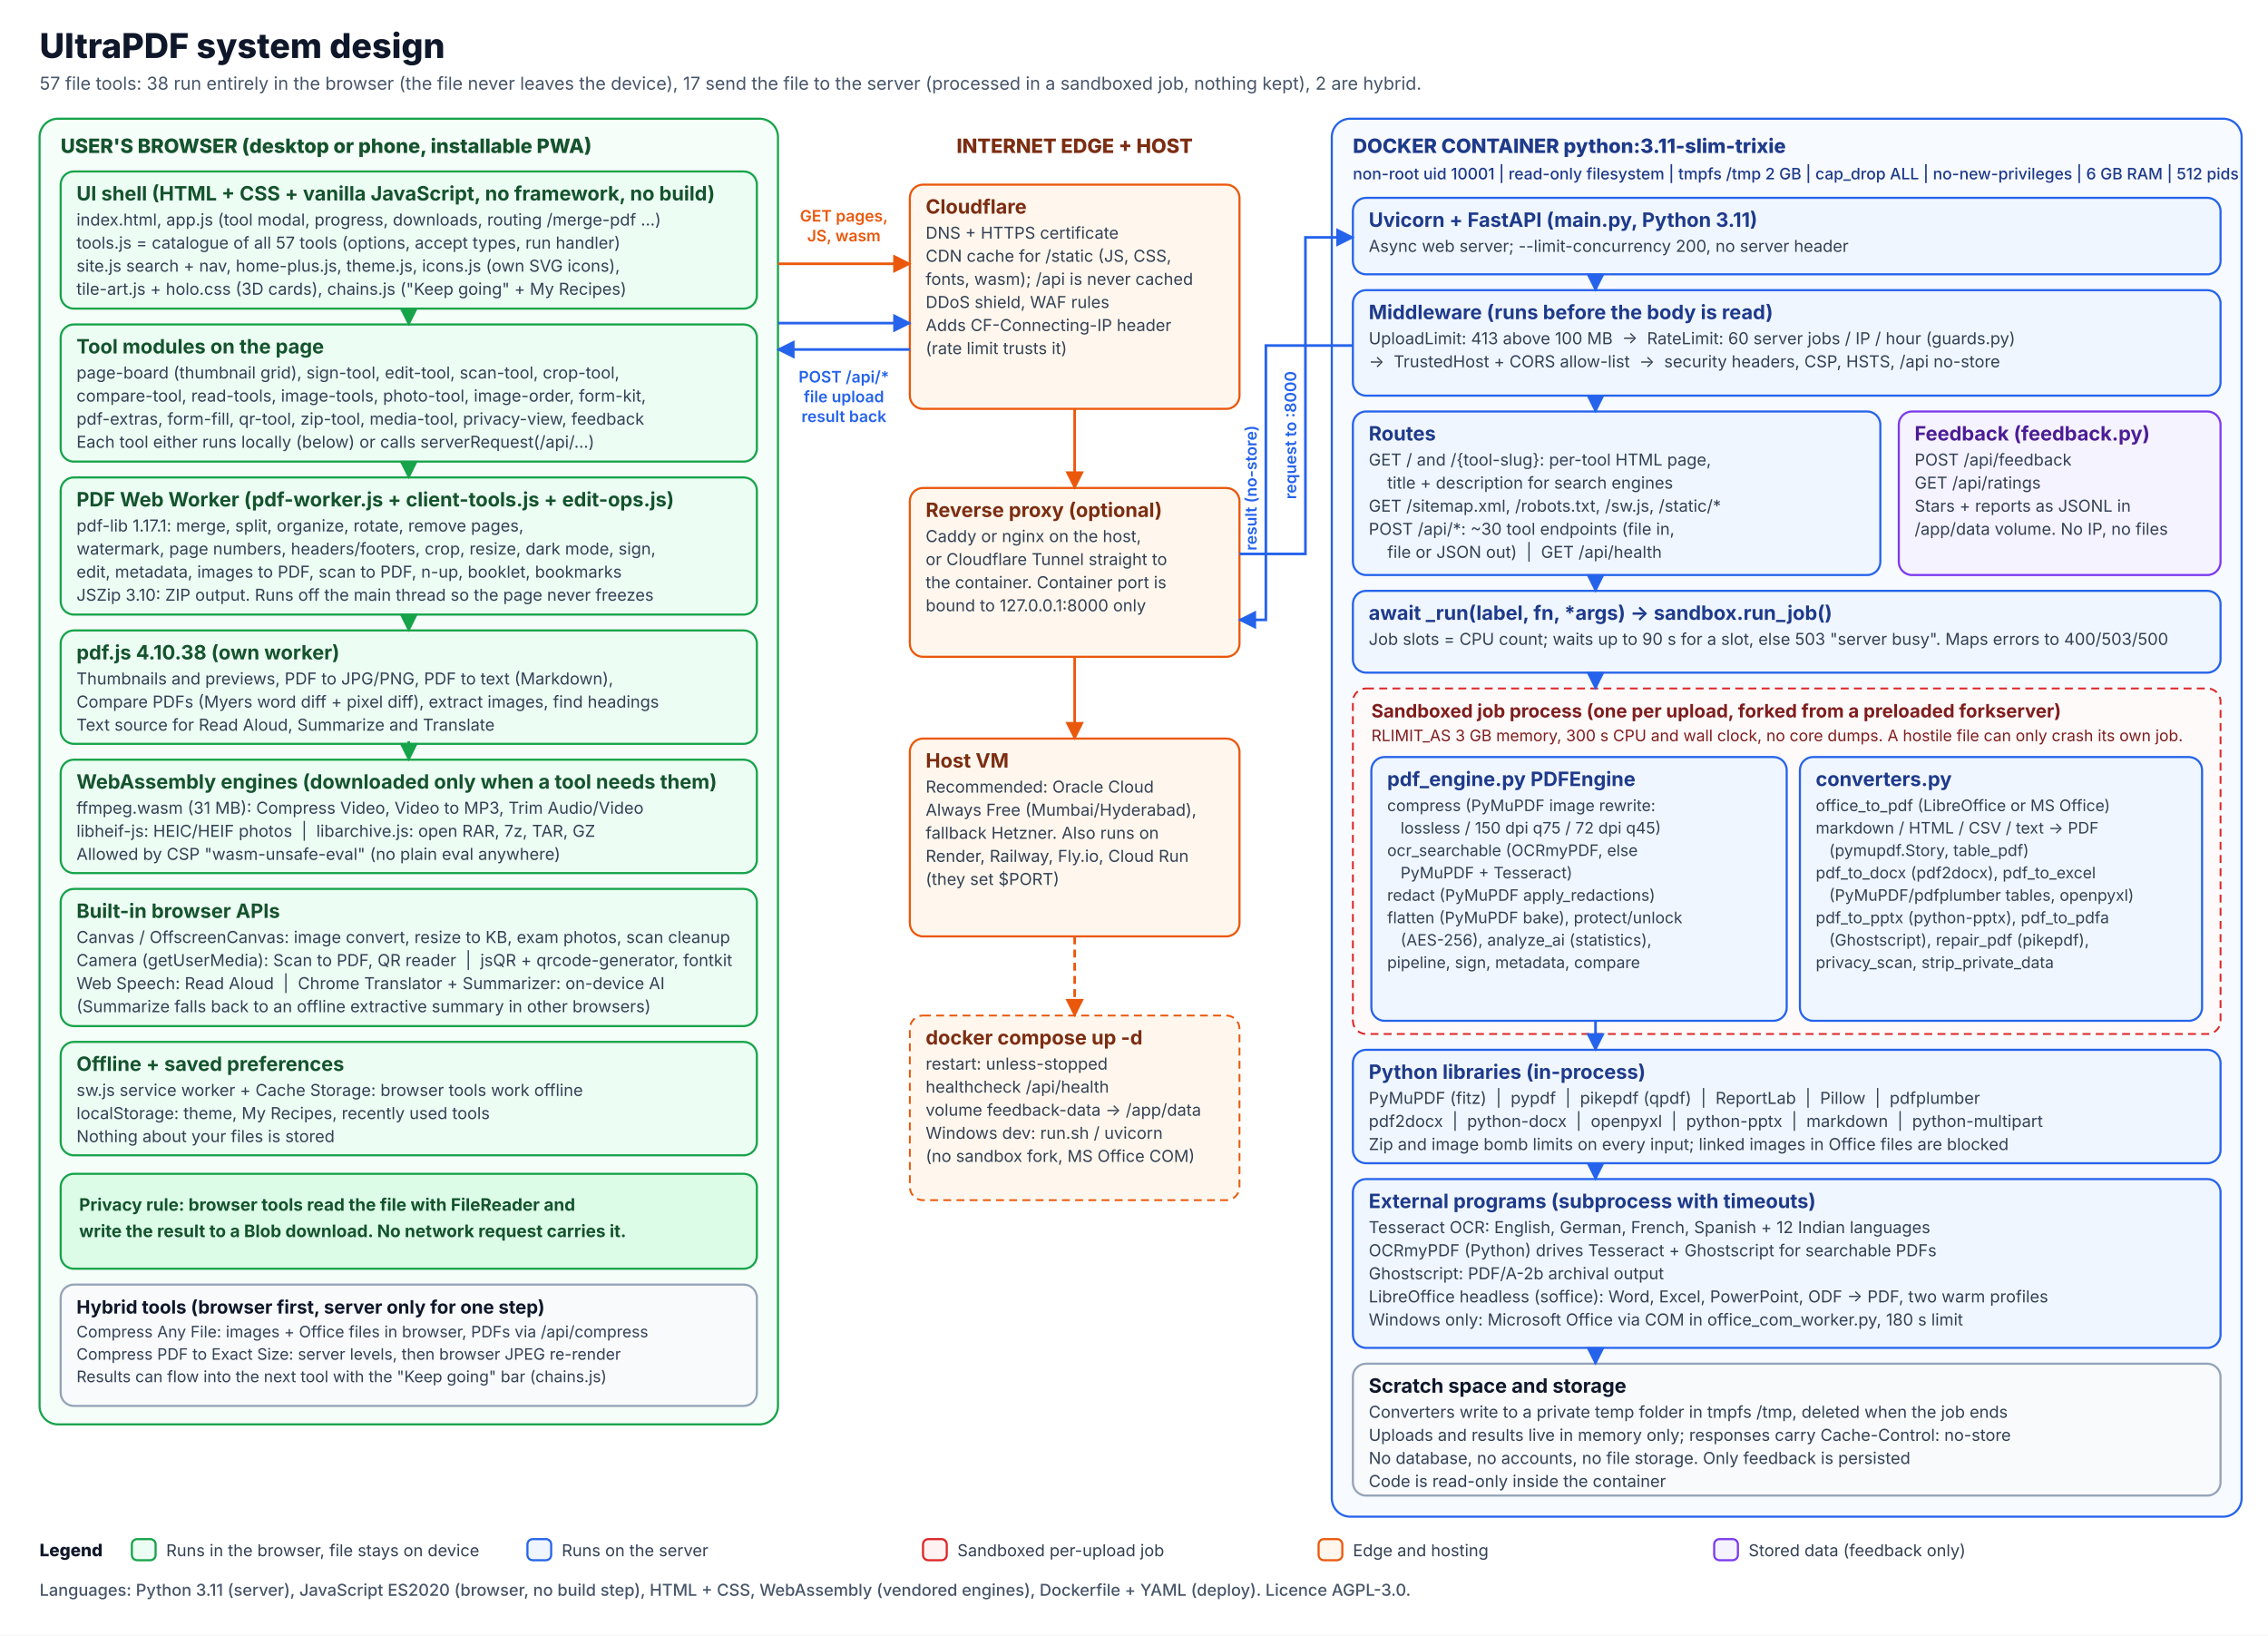
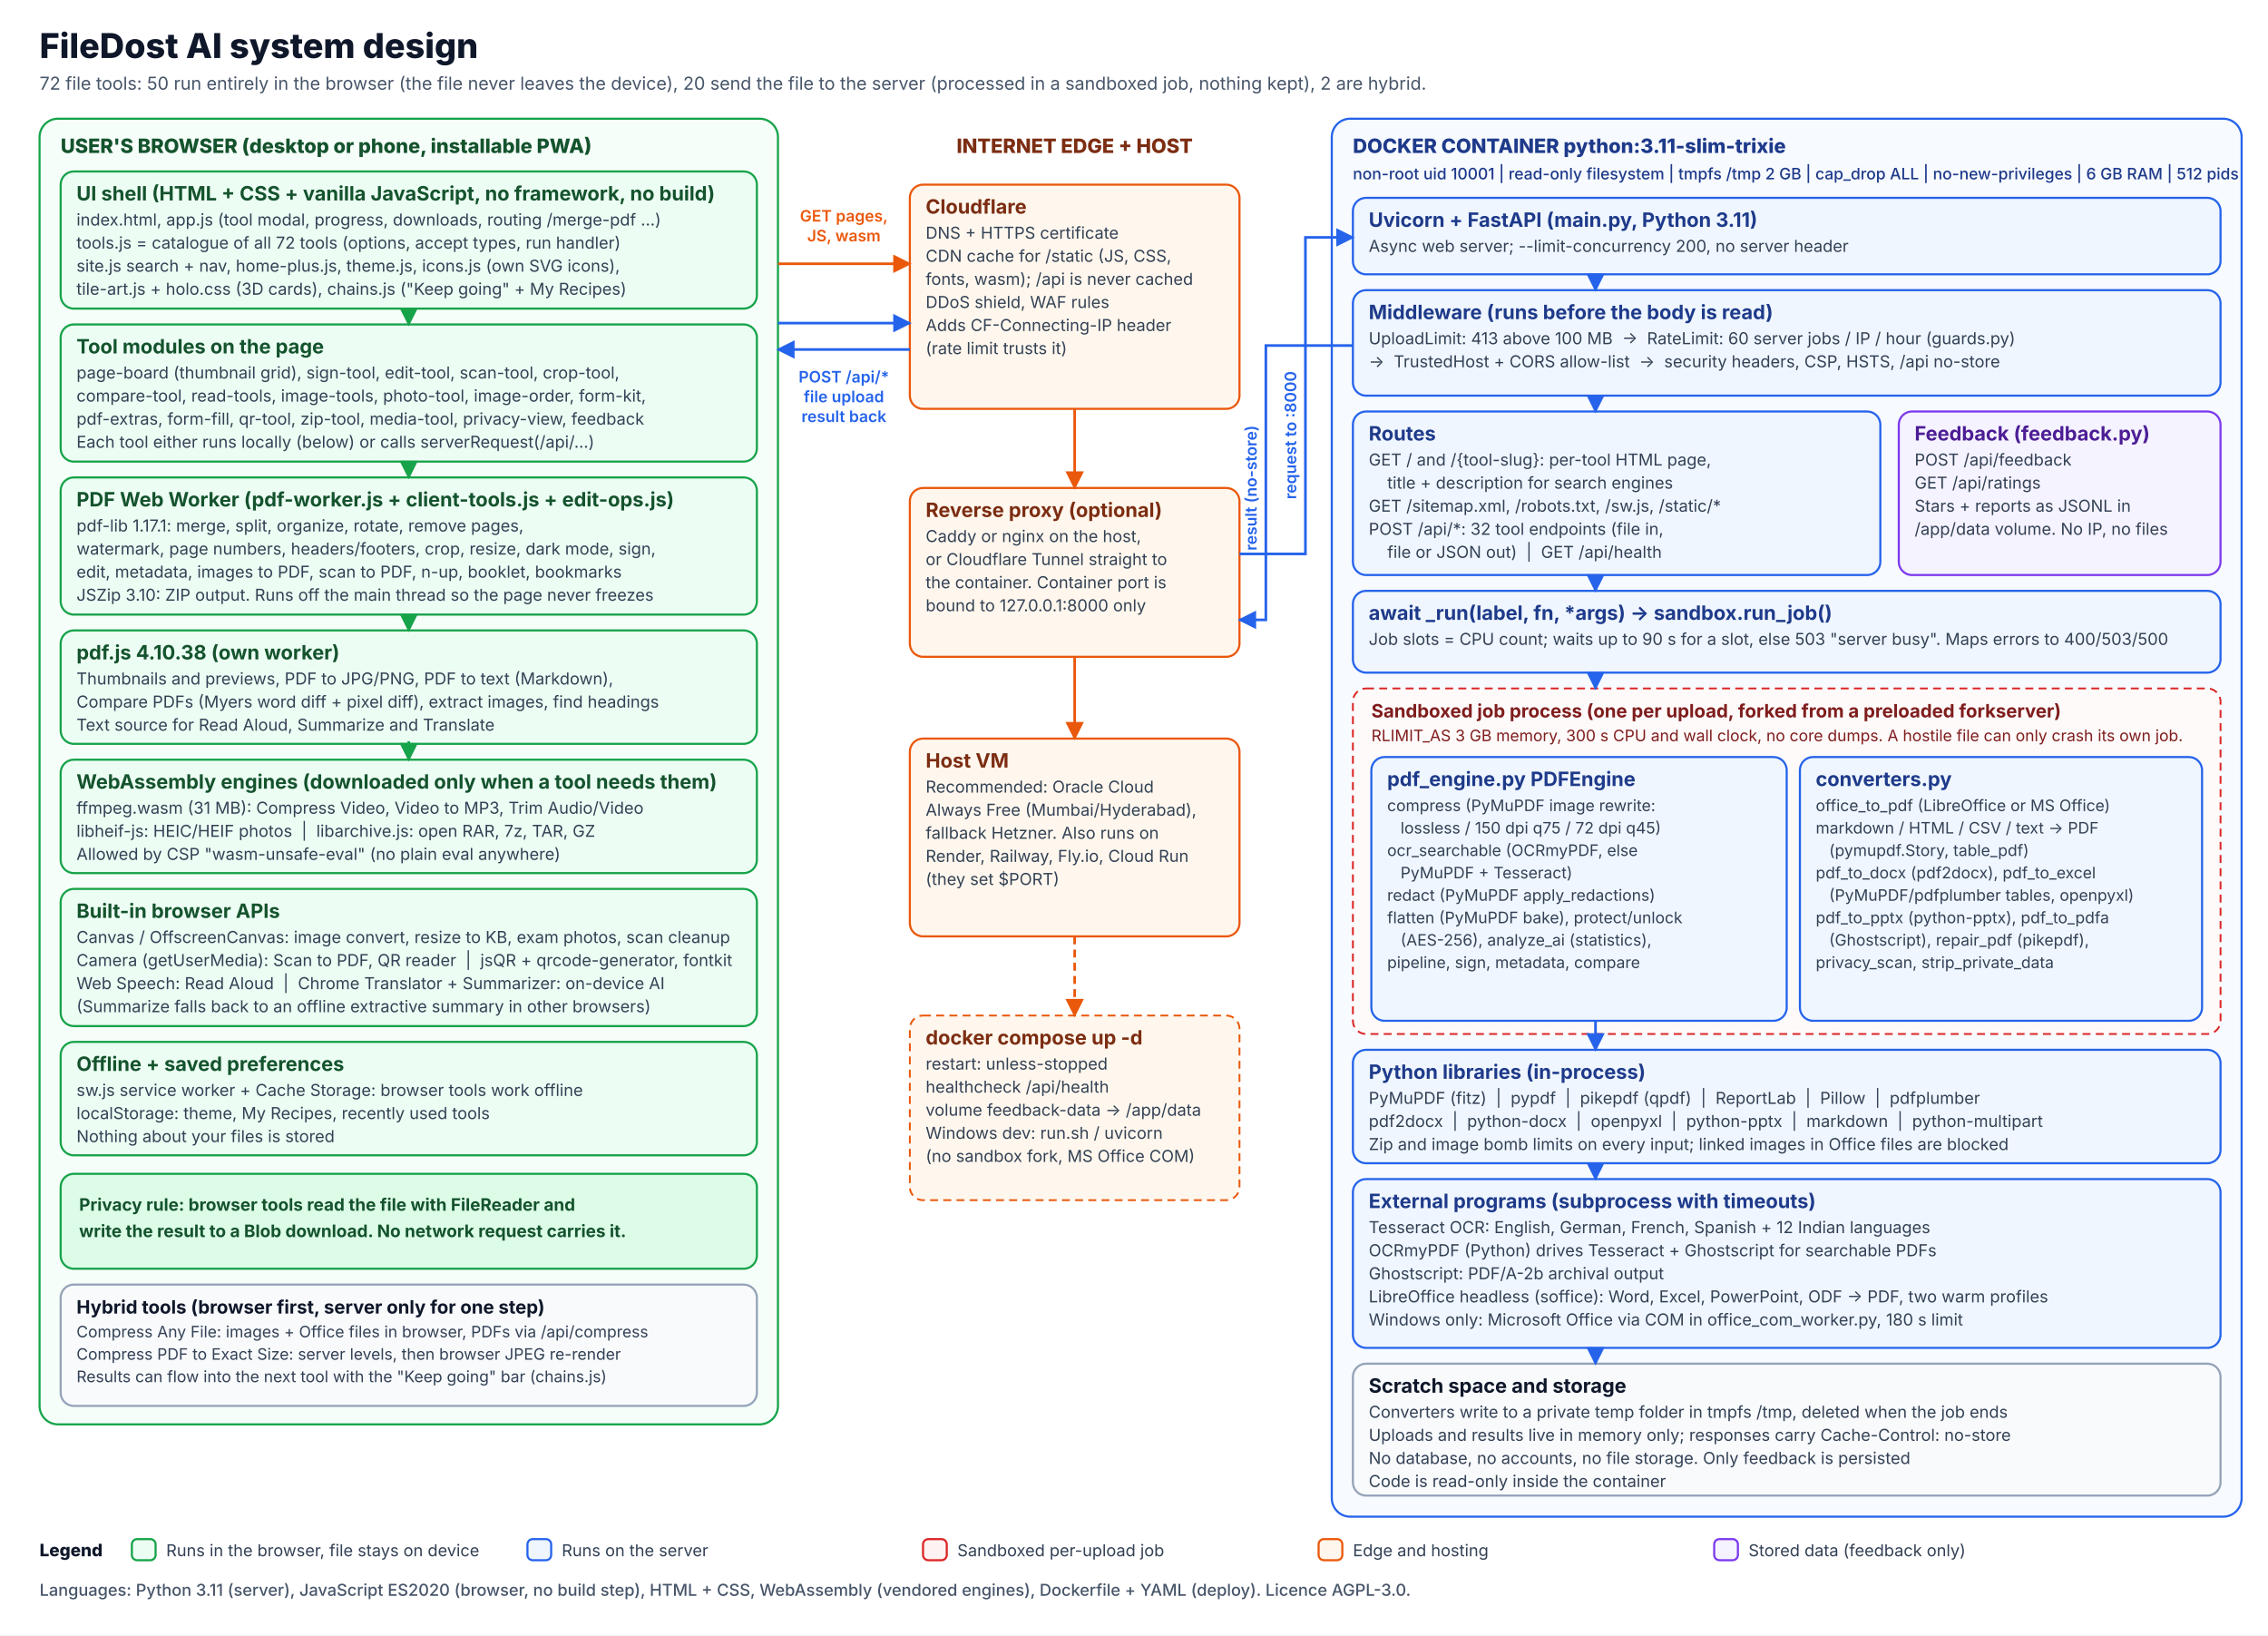
<svg xmlns="http://www.w3.org/2000/svg" width="1720" height="1240" viewBox="0 0 1720 1240" font-family="Inter, Segoe UI, Helvetica, Arial, sans-serif">
  <defs>
    <marker id="ah475569" viewBox="0 0 10 10" refX="9" refY="5" markerWidth="7" markerHeight="7" orient="auto-start-reverse">
      <path d="M0,0 L10,5 L0,10 z" fill="#475569" />
    </marker>
    <marker id="ah475569s" viewBox="0 0 10 10" refX="9" refY="5" markerWidth="7" markerHeight="7" orient="auto-start-reverse">
      <path d="M0,0 L10,5 L0,10 z" fill="#475569" />
    </marker>
    <marker id="ah16a34a" viewBox="0 0 10 10" refX="9" refY="5" markerWidth="7" markerHeight="7" orient="auto-start-reverse">
      <path d="M0,0 L10,5 L0,10 z" fill="#16a34a" />
    </marker>
    <marker id="ah16a34as" viewBox="0 0 10 10" refX="9" refY="5" markerWidth="7" markerHeight="7" orient="auto-start-reverse">
      <path d="M0,0 L10,5 L0,10 z" fill="#16a34a" />
    </marker>
    <marker id="ah2563eb" viewBox="0 0 10 10" refX="9" refY="5" markerWidth="7" markerHeight="7" orient="auto-start-reverse">
      <path d="M0,0 L10,5 L0,10 z" fill="#2563eb" />
    </marker>
    <marker id="ah2563ebs" viewBox="0 0 10 10" refX="9" refY="5" markerWidth="7" markerHeight="7" orient="auto-start-reverse">
      <path d="M0,0 L10,5 L0,10 z" fill="#2563eb" />
    </marker>
    <marker id="ahea580c" viewBox="0 0 10 10" refX="9" refY="5" markerWidth="7" markerHeight="7" orient="auto-start-reverse">
      <path d="M0,0 L10,5 L0,10 z" fill="#ea580c" />
    </marker>
    <marker id="ahea580cs" viewBox="0 0 10 10" refX="9" refY="5" markerWidth="7" markerHeight="7" orient="auto-start-reverse">
      <path d="M0,0 L10,5 L0,10 z" fill="#ea580c" />
    </marker>
    <marker id="ah7c3aed" viewBox="0 0 10 10" refX="9" refY="5" markerWidth="7" markerHeight="7" orient="auto-start-reverse">
      <path d="M0,0 L10,5 L0,10 z" fill="#7c3aed" />
    </marker>
    <marker id="ah7c3aeds" viewBox="0 0 10 10" refX="9" refY="5" markerWidth="7" markerHeight="7" orient="auto-start-reverse">
      <path d="M0,0 L10,5 L0,10 z" fill="#7c3aed" />
    </marker>
    <marker id="ahdc2626" viewBox="0 0 10 10" refX="9" refY="5" markerWidth="7" markerHeight="7" orient="auto-start-reverse">
      <path d="M0,0 L10,5 L0,10 z" fill="#dc2626" />
    </marker>
    <marker id="ahdc2626s" viewBox="0 0 10 10" refX="9" refY="5" markerWidth="7" markerHeight="7" orient="auto-start-reverse">
      <path d="M0,0 L10,5 L0,10 z" fill="#dc2626" />
    </marker>
  </defs>
  <rect width="100%" height="100%" fill="#ffffff" />
-   <text x="30" y="44" font-size="26" font-weight="800" fill="#0f172a" text-anchor="start">UltraPDF system design</text>
-   <text x="30" y="68" font-size="13.5" font-weight="400" fill="#475569" text-anchor="start">57 file tools: 38 run entirely in the browser (the file never leaves the device), 17 send the file to the server (processed in a sandboxed job, nothing kept), 2 are hybrid.</text>
+   <text x="30" y="44" font-size="26" font-weight="800" fill="#0f172a" text-anchor="start">FileDost AI system design</text>
+   <text x="30" y="68" font-size="13.5" font-weight="400" fill="#475569" text-anchor="start">72 file tools: 50 run entirely in the browser (the file never leaves the device), 20 send the file to the server (processed in a sandboxed job, nothing kept), 2 are hybrid.</text>
  <rect x="30" y="90" width="560" height="990" rx="14" fill="#f6fef9" stroke="#16a34a" stroke-width="1.6" />
  <text x="46" y="116" font-size="15" font-weight="800" fill="#14532d" text-anchor="start">USER'S BROWSER  (desktop or phone, installable PWA)</text>
  <rect x="46" y="130" width="528" height="104" rx="10" fill="#ecfdf3" stroke="#16a34a" stroke-width="1.6" />
  <text x="58" y="152" font-size="15" font-weight="700" fill="#14532d">UI shell  (HTML + CSS + vanilla JavaScript, no framework, no build)</text>
  <text xml:space="preserve" x="58" y="171" font-size="12.5" fill="#334155">index.html, app.js (tool modal, progress, downloads, routing /merge-pdf ...)</text>
-   <text xml:space="preserve" x="58" y="188.5" font-size="12.5" fill="#334155">tools.js = catalogue of all 57 tools (options, accept types, run handler)</text>
+   <text xml:space="preserve" x="58" y="188.5" font-size="12.5" fill="#334155">tools.js = catalogue of all 72 tools (options, accept types, run handler)</text>
  <text xml:space="preserve" x="58" y="206.0" font-size="12.5" fill="#334155">site.js search + nav, home-plus.js, theme.js, icons.js (own SVG icons),</text>
  <text xml:space="preserve" x="58" y="223.5" font-size="12.5" fill="#334155">tile-art.js + holo.css (3D cards), chains.js ("Keep going" + My Recipes)</text>
  <rect x="46" y="246" width="528" height="104" rx="10" fill="#ecfdf3" stroke="#16a34a" stroke-width="1.6" />
  <text x="58" y="268" font-size="15" font-weight="700" fill="#14532d">Tool modules on the page</text>
  <text xml:space="preserve" x="58" y="287" font-size="12.5" fill="#334155">page-board (thumbnail grid), sign-tool, edit-tool, scan-tool, crop-tool,</text>
  <text xml:space="preserve" x="58" y="304.5" font-size="12.5" fill="#334155">compare-tool, read-tools, image-tools, photo-tool, image-order, form-kit,</text>
  <text xml:space="preserve" x="58" y="322.0" font-size="12.5" fill="#334155">pdf-extras, form-fill, qr-tool, zip-tool, media-tool, privacy-view, feedback</text>
  <text xml:space="preserve" x="58" y="339.5" font-size="12.5" fill="#334155">Each tool either runs locally (below) or calls serverRequest(/api/...)</text>
  <rect x="46" y="362" width="528" height="104" rx="10" fill="#ecfdf3" stroke="#16a34a" stroke-width="1.6" />
  <text x="58" y="384" font-size="15" font-weight="700" fill="#14532d">PDF Web Worker  (pdf-worker.js + client-tools.js + edit-ops.js)</text>
  <text xml:space="preserve" x="58" y="403" font-size="12.5" fill="#334155">pdf-lib 1.17.1: merge, split, organize, rotate, remove pages,</text>
  <text xml:space="preserve" x="58" y="420.5" font-size="12.5" fill="#334155">watermark, page numbers, headers/footers, crop, resize, dark mode, sign,</text>
  <text xml:space="preserve" x="58" y="438.0" font-size="12.5" fill="#334155">edit, metadata, images to PDF, scan to PDF, n-up, booklet, bookmarks</text>
  <text xml:space="preserve" x="58" y="455.5" font-size="12.5" fill="#334155">JSZip 3.10: ZIP output. Runs off the main thread so the page never freezes</text>
  <rect x="46" y="478" width="528" height="86" rx="10" fill="#ecfdf3" stroke="#16a34a" stroke-width="1.6" />
  <text x="58" y="500" font-size="15" font-weight="700" fill="#14532d">pdf.js 4.10.38  (own worker)</text>
  <text xml:space="preserve" x="58" y="519" font-size="12.5" fill="#334155">Thumbnails and previews, PDF to JPG/PNG, PDF to text (Markdown),</text>
  <text xml:space="preserve" x="58" y="536.5" font-size="12.5" fill="#334155">Compare PDFs (Myers word diff + pixel diff), extract images, find headings</text>
  <text xml:space="preserve" x="58" y="554.0" font-size="12.5" fill="#334155">Text source for Read Aloud, Summarize and Translate</text>
  <rect x="46" y="576" width="528" height="86" rx="10" fill="#ecfdf3" stroke="#16a34a" stroke-width="1.6" />
  <text x="58" y="598" font-size="15" font-weight="700" fill="#14532d">WebAssembly engines  (downloaded only when a tool needs them)</text>
  <text xml:space="preserve" x="58" y="617" font-size="12.5" fill="#334155">ffmpeg.wasm (31 MB): Compress Video, Video to MP3, Trim Audio/Video</text>
  <text xml:space="preserve" x="58" y="634.5" font-size="12.5" fill="#334155">libheif-js: HEIC/HEIF photos  |  libarchive.js: open RAR, 7z, TAR, GZ</text>
  <text xml:space="preserve" x="58" y="652.0" font-size="12.5" fill="#334155">Allowed by CSP "wasm-unsafe-eval" (no plain eval anywhere)</text>
  <rect x="46" y="674" width="528" height="104" rx="10" fill="#ecfdf3" stroke="#16a34a" stroke-width="1.6" />
  <text x="58" y="696" font-size="15" font-weight="700" fill="#14532d">Built-in browser APIs</text>
  <text xml:space="preserve" x="58" y="715" font-size="12.5" fill="#334155">Canvas / OffscreenCanvas: image convert, resize to KB, exam photos, scan cleanup</text>
  <text xml:space="preserve" x="58" y="732.5" font-size="12.5" fill="#334155">Camera (getUserMedia): Scan to PDF, QR reader  |  jsQR + qrcode-generator, fontkit</text>
  <text xml:space="preserve" x="58" y="750.0" font-size="12.5" fill="#334155">Web Speech: Read Aloud  |  Chrome Translator + Summarizer: on-device AI</text>
  <text xml:space="preserve" x="58" y="767.5" font-size="12.5" fill="#334155">(Summarize falls back to an offline extractive summary in other browsers)</text>
  <rect x="46" y="790" width="528" height="86" rx="10" fill="#ecfdf3" stroke="#16a34a" stroke-width="1.6" />
  <text x="58" y="812" font-size="15" font-weight="700" fill="#14532d">Offline + saved preferences</text>
  <text xml:space="preserve" x="58" y="831" font-size="12.5" fill="#334155">sw.js service worker + Cache Storage: browser tools work offline</text>
  <text xml:space="preserve" x="58" y="848.5" font-size="12.5" fill="#334155">localStorage: theme, My Recipes, recently used tools</text>
  <text xml:space="preserve" x="58" y="866.0" font-size="12.5" fill="#334155">Nothing about your files is stored</text>
  <rect x="46" y="890" width="528" height="72" rx="10" fill="#dcfce7" stroke="#16a34a" stroke-width="1.6" />
  <text x="60" y="918" font-size="13" font-weight="700" fill="#14532d" text-anchor="start">Privacy rule: browser tools read the file with FileReader and</text>
  <text x="60" y="938" font-size="13" font-weight="700" fill="#14532d" text-anchor="start">write the result to a Blob download. No network request carries it.</text>
  <rect x="46" y="974" width="528" height="92" rx="10" fill="#f8fafc" stroke="#94a3b8" stroke-width="1.6" />
  <text x="58" y="996" font-size="14" font-weight="700" fill="#0f172a">Hybrid tools  (browser first, server only for one step)</text>
  <text xml:space="preserve" x="58" y="1014" font-size="12" fill="#334155">Compress Any File: images + Office files in browser, PDFs via /api/compress</text>
  <text xml:space="preserve" x="58" y="1031" font-size="12" fill="#334155">Compress PDF to Exact Size: server levels, then browser JPEG re-render</text>
  <text xml:space="preserve" x="58" y="1048" font-size="12" fill="#334155">Results can flow into the next tool with the "Keep going" bar (chains.js)</text>
  <text x="815.0" y="116" font-size="15" font-weight="800" fill="#7c2d12" text-anchor="middle">INTERNET EDGE + HOST</text>
  <rect x="690" y="140" width="250" height="170" rx="10" fill="#fff7ed" stroke="#ea580c" stroke-width="1.6" />
  <text x="702" y="162" font-size="15" font-weight="700" fill="#7c2d12">Cloudflare</text>
  <text xml:space="preserve" x="702" y="181" font-size="12.5" fill="#334155">DNS + HTTPS certificate</text>
  <text xml:space="preserve" x="702" y="198.5" font-size="12.5" fill="#334155">CDN cache for /static (JS, CSS,</text>
  <text xml:space="preserve" x="702" y="216.0" font-size="12.5" fill="#334155">fonts, wasm); /api is never cached</text>
  <text xml:space="preserve" x="702" y="233.5" font-size="12.5" fill="#334155">DDoS shield, WAF rules</text>
  <text xml:space="preserve" x="702" y="251.0" font-size="12.5" fill="#334155">Adds CF-Connecting-IP header</text>
  <text xml:space="preserve" x="702" y="268.5" font-size="12.5" fill="#334155">(rate limit trusts it)</text>
  <rect x="690" y="370" width="250" height="128" rx="10" fill="#fff7ed" stroke="#ea580c" stroke-width="1.6" />
  <text x="702" y="392" font-size="15" font-weight="700" fill="#7c2d12">Reverse proxy  (optional)</text>
  <text xml:space="preserve" x="702" y="411" font-size="12.5" fill="#334155">Caddy or nginx on the host,</text>
  <text xml:space="preserve" x="702" y="428.5" font-size="12.5" fill="#334155">or Cloudflare Tunnel straight to</text>
  <text xml:space="preserve" x="702" y="446.0" font-size="12.5" fill="#334155">the container. Container port is</text>
  <text xml:space="preserve" x="702" y="463.5" font-size="12.5" fill="#334155">bound to 127.0.0.1:8000 only</text>
  <rect x="690" y="560" width="250" height="150" rx="10" fill="#fff7ed" stroke="#ea580c" stroke-width="1.6" />
  <text x="702" y="582" font-size="15" font-weight="700" fill="#7c2d12">Host VM</text>
  <text xml:space="preserve" x="702" y="601" font-size="12.5" fill="#334155">Recommended: Oracle Cloud</text>
  <text xml:space="preserve" x="702" y="618.5" font-size="12.5" fill="#334155">Always Free (Mumbai/Hyderabad),</text>
  <text xml:space="preserve" x="702" y="636.0" font-size="12.5" fill="#334155">fallback Hetzner. Also runs on</text>
  <text xml:space="preserve" x="702" y="653.5" font-size="12.5" fill="#334155">Render, Railway, Fly.io, Cloud Run</text>
  <text xml:space="preserve" x="702" y="671.0" font-size="12.5" fill="#334155">(they set $PORT)</text>
  <rect x="690" y="770" width="250" height="140" rx="10" fill="#fff7ed" stroke="#ea580c" stroke-width="1.4" stroke-dasharray="6 4" />
  <text x="702" y="792" font-size="15" font-weight="700" fill="#7c2d12">docker compose up -d</text>
  <text xml:space="preserve" x="702" y="811" font-size="12.5" fill="#334155">restart: unless-stopped</text>
  <text xml:space="preserve" x="702" y="828.5" font-size="12.5" fill="#334155">healthcheck /api/health</text>
  <text xml:space="preserve" x="702" y="846.0" font-size="12.5" fill="#334155">volume feedback-data -&gt; /app/data</text>
  <text xml:space="preserve" x="702" y="863.5" font-size="12.5" fill="#334155">Windows dev: run.sh / uvicorn</text>
  <text xml:space="preserve" x="702" y="881.0" font-size="12.5" fill="#334155">(no sandbox fork, MS Office COM)</text>
  <rect x="1010" y="90" width="690" height="1060" rx="14" fill="#f7faff" stroke="#2563eb" stroke-width="1.6" />
  <text x="1026" y="116" font-size="15" font-weight="800" fill="#1e3a8a" text-anchor="start">DOCKER CONTAINER  python:3.11-slim-trixie</text>
  <text x="1026" y="136" font-size="12" font-weight="500" fill="#1e3a8a" text-anchor="start">non-root uid 10001 | read-only filesystem | tmpfs /tmp 2 GB | cap_drop ALL | no-new-privileges | 6 GB RAM | 512 pids</text>
  <rect x="1026" y="150" width="658" height="58" rx="10" fill="#eff6ff" stroke="#2563eb" stroke-width="1.6" />
  <text x="1038" y="172" font-size="15" font-weight="700" fill="#1e3a8a">Uvicorn  +  FastAPI  (main.py, Python 3.11)</text>
  <text xml:space="preserve" x="1038" y="191" font-size="12.5" fill="#334155">Async web server; --limit-concurrency 200, no server header</text>
  <rect x="1026" y="220" width="658" height="80" rx="10" fill="#eff6ff" stroke="#2563eb" stroke-width="1.6" />
  <text x="1038" y="242" font-size="15" font-weight="700" fill="#1e3a8a">Middleware (runs before the body is read)</text>
  <text xml:space="preserve" x="1038" y="261" font-size="12.5" fill="#334155">UploadLimit: 413 above 100 MB  -&gt;  RateLimit: 60 server jobs / IP / hour (guards.py)</text>
  <text xml:space="preserve" x="1038" y="278.5" font-size="12.5" fill="#334155">-&gt;  TrustedHost + CORS allow-list  -&gt;  security headers, CSP, HSTS, /api no-store</text>
  <rect x="1026" y="312" width="400" height="124" rx="10" fill="#eff6ff" stroke="#2563eb" stroke-width="1.6" />
  <text x="1038" y="334" font-size="15" font-weight="700" fill="#1e3a8a">Routes</text>
  <text xml:space="preserve" x="1038" y="353" font-size="12.5" fill="#334155">GET / and /{tool-slug}: per-tool HTML page,</text>
  <text xml:space="preserve" x="1038" y="370.5" font-size="12.5" fill="#334155">    title + description for search engines</text>
  <text xml:space="preserve" x="1038" y="388.0" font-size="12.5" fill="#334155">GET /sitemap.xml, /robots.txt, /sw.js, /static/*</text>
-   <text xml:space="preserve" x="1038" y="405.5" font-size="12.5" fill="#334155">POST /api/*: ~30 tool endpoints (file in,</text>
+   <text xml:space="preserve" x="1038" y="405.5" font-size="12.5" fill="#334155">POST /api/*: 32 tool endpoints (file in,</text>
  <text xml:space="preserve" x="1038" y="423.0" font-size="12.5" fill="#334155">    file or JSON out)  |  GET /api/health</text>
  <rect x="1440" y="312" width="244" height="124" rx="10" fill="#f5f3ff" stroke="#7c3aed" stroke-width="1.6" />
  <text x="1452" y="334" font-size="15" font-weight="700" fill="#4c1d95">Feedback  (feedback.py)</text>
  <text xml:space="preserve" x="1452" y="353" font-size="12.5" fill="#334155">POST /api/feedback</text>
  <text xml:space="preserve" x="1452" y="370.5" font-size="12.5" fill="#334155">GET /api/ratings</text>
  <text xml:space="preserve" x="1452" y="388.0" font-size="12.5" fill="#334155">Stars + reports as JSONL in</text>
  <text xml:space="preserve" x="1452" y="405.5" font-size="12.5" fill="#334155">/app/data volume. No IP, no files</text>
  <rect x="1026" y="448" width="658" height="62" rx="10" fill="#eff6ff" stroke="#2563eb" stroke-width="1.6" />
  <text x="1038" y="470" font-size="15" font-weight="700" fill="#1e3a8a">await _run(label, fn, *args)  -&gt;  sandbox.run_job()</text>
  <text xml:space="preserve" x="1038" y="489" font-size="12.5" fill="#334155">Job slots = CPU count; waits up to 90 s for a slot, else 503 "server busy". Maps errors to 400/503/500</text>
  <rect x="1026" y="522" width="658" height="262" rx="10" fill="#fffafa" stroke="#dc2626" stroke-width="1.4" stroke-dasharray="6 4" />
  <text x="1040" y="544" font-size="14" font-weight="700" fill="#7f1d1d" text-anchor="start">Sandboxed job process  (one per upload, forked from a preloaded forkserver)</text>
  <text x="1040" y="562" font-size="12" font-weight="400" fill="#7f1d1d" text-anchor="start">RLIMIT_AS 3 GB memory, 300 s CPU and wall clock, no core dumps. A hostile file can only crash its own job.</text>
  <rect x="1040" y="574" width="315" height="200" rx="10" fill="#eff6ff" stroke="#2563eb" stroke-width="1.6" />
  <text x="1052" y="596" font-size="15" font-weight="700" fill="#1e3a8a">pdf_engine.py  PDFEngine</text>
  <text xml:space="preserve" x="1052" y="615" font-size="12" fill="#334155">compress (PyMuPDF image rewrite:</text>
  <text xml:space="preserve" x="1052" y="632" font-size="12" fill="#334155">   lossless / 150 dpi q75 / 72 dpi q45)</text>
  <text xml:space="preserve" x="1052" y="649" font-size="12" fill="#334155">ocr_searchable (OCRmyPDF, else</text>
  <text xml:space="preserve" x="1052" y="666" font-size="12" fill="#334155">   PyMuPDF + Tesseract)</text>
  <text xml:space="preserve" x="1052" y="683" font-size="12" fill="#334155">redact (PyMuPDF apply_redactions)</text>
  <text xml:space="preserve" x="1052" y="700" font-size="12" fill="#334155">flatten (PyMuPDF bake), protect/unlock</text>
  <text xml:space="preserve" x="1052" y="717" font-size="12" fill="#334155">   (AES-256), analyze_ai (statistics),</text>
  <text xml:space="preserve" x="1052" y="734" font-size="12" fill="#334155">pipeline, sign, metadata, compare</text>
  <rect x="1365" y="574" width="305" height="200" rx="10" fill="#eff6ff" stroke="#2563eb" stroke-width="1.6" />
  <text x="1377" y="596" font-size="15" font-weight="700" fill="#1e3a8a">converters.py</text>
  <text xml:space="preserve" x="1377" y="615" font-size="12" fill="#334155">office_to_pdf (LibreOffice or MS Office)</text>
  <text xml:space="preserve" x="1377" y="632" font-size="12" fill="#334155">markdown / HTML / CSV / text -&gt; PDF</text>
  <text xml:space="preserve" x="1377" y="649" font-size="12" fill="#334155">   (pymupdf.Story, table_pdf)</text>
  <text xml:space="preserve" x="1377" y="666" font-size="12" fill="#334155">pdf_to_docx (pdf2docx), pdf_to_excel</text>
  <text xml:space="preserve" x="1377" y="683" font-size="12" fill="#334155">   (PyMuPDF/pdfplumber tables, openpyxl)</text>
  <text xml:space="preserve" x="1377" y="700" font-size="12" fill="#334155">pdf_to_pptx (python-pptx), pdf_to_pdfa</text>
  <text xml:space="preserve" x="1377" y="717" font-size="12" fill="#334155">   (Ghostscript), repair_pdf (pikepdf),</text>
  <text xml:space="preserve" x="1377" y="734" font-size="12" fill="#334155">privacy_scan, strip_private_data</text>
  <rect x="1026" y="796" width="658" height="86" rx="10" fill="#eff6ff" stroke="#2563eb" stroke-width="1.6" />
  <text x="1038" y="818" font-size="15" font-weight="700" fill="#1e3a8a">Python libraries (in-process)</text>
  <text xml:space="preserve" x="1038" y="837" font-size="12.5" fill="#334155">PyMuPDF (fitz)  |  pypdf  |  pikepdf (qpdf)  |  ReportLab  |  Pillow  |  pdfplumber</text>
  <text xml:space="preserve" x="1038" y="854.5" font-size="12.5" fill="#334155">pdf2docx  |  python-docx  |  openpyxl  |  python-pptx  |  markdown  |  python-multipart</text>
  <text xml:space="preserve" x="1038" y="872.0" font-size="12.5" fill="#334155">Zip and image bomb limits on every input; linked images in Office files are blocked</text>
  <rect x="1026" y="894" width="658" height="128" rx="10" fill="#eff6ff" stroke="#2563eb" stroke-width="1.6" />
  <text x="1038" y="916" font-size="15" font-weight="700" fill="#1e3a8a">External programs  (subprocess with timeouts)</text>
  <text xml:space="preserve" x="1038" y="935" font-size="12.5" fill="#334155">Tesseract OCR: English, German, French, Spanish + 12 Indian languages</text>
  <text xml:space="preserve" x="1038" y="952.5" font-size="12.5" fill="#334155">OCRmyPDF (Python) drives Tesseract + Ghostscript for searchable PDFs</text>
  <text xml:space="preserve" x="1038" y="970.0" font-size="12.5" fill="#334155">Ghostscript: PDF/A-2b archival output</text>
  <text xml:space="preserve" x="1038" y="987.5" font-size="12.5" fill="#334155">LibreOffice headless (soffice): Word, Excel, PowerPoint, ODF -&gt; PDF, two warm profiles</text>
  <text xml:space="preserve" x="1038" y="1005.0" font-size="12.5" fill="#334155">Windows only: Microsoft Office via COM in office_com_worker.py, 180 s limit</text>
  <rect x="1026" y="1034" width="658" height="100" rx="10" fill="#f8fafc" stroke="#94a3b8" stroke-width="1.6" />
  <text x="1038" y="1056" font-size="15" font-weight="700" fill="#0f172a">Scratch space and storage</text>
  <text xml:space="preserve" x="1038" y="1075" font-size="12.5" fill="#334155">Converters write to a private temp folder in tmpfs /tmp, deleted when the job ends</text>
  <text xml:space="preserve" x="1038" y="1092.5" font-size="12.5" fill="#334155">Uploads and results live in memory only; responses carry Cache-Control: no-store</text>
  <text xml:space="preserve" x="1038" y="1110.0" font-size="12.5" fill="#334155">No database, no accounts, no file storage. Only feedback is persisted</text>
  <text xml:space="preserve" x="1038" y="1127.5" font-size="12.5" fill="#334155">Code is read-only inside the container</text>
  <path d="M590,200 L690,200" fill="none" stroke="#ea580c" stroke-width="2" marker-end="url(#ahea580c)" />
  <text x="640" y="168" font-size="12" font-weight="600" fill="#ea580c" text-anchor="middle" paint-order="stroke" stroke="#ffffff" stroke-width="4">GET pages,</text>
  <text x="640" y="183" font-size="12" font-weight="600" fill="#ea580c" text-anchor="middle" paint-order="stroke" stroke="#ffffff" stroke-width="4">JS, wasm</text>
  <path d="M690,265 L590,265" fill="none" stroke="#2563eb" stroke-width="2" marker-end="url(#ah2563eb)" />
  <path d="M590,245 L690,245" fill="none" stroke="#2563eb" stroke-width="2" marker-end="url(#ah2563eb)" />
  <text x="640" y="290" font-size="12" font-weight="600" fill="#2563eb" text-anchor="middle" paint-order="stroke" stroke="#ffffff" stroke-width="4">POST /api/*</text>
  <text x="640" y="305" font-size="12" font-weight="600" fill="#2563eb" text-anchor="middle">file upload</text>
  <text x="640" y="320" font-size="12" font-weight="600" fill="#2563eb" text-anchor="middle">result back</text>
  <path d="M815.0,310 L815.0,370" fill="none" stroke="#ea580c" stroke-width="2" marker-end="url(#ahea580c)" />
  <path d="M815.0,498 L815.0,560" fill="none" stroke="#ea580c" stroke-width="2" marker-end="url(#ahea580c)" />
  <path d="M815.0,710 L815.0,770" fill="none" stroke="#ea580c" stroke-width="2" stroke-dasharray="6 4" marker-end="url(#ahea580c)" />
  <path d="M940,420 L990,420 L990,180 L1026,180" fill="none" stroke="#2563eb" stroke-width="2" marker-end="url(#ah2563eb)" />
  <text x="983" y="330" font-size="12" font-weight="600" fill="#2563eb" text-anchor="middle" transform="rotate(-90 983 330)" paint-order="stroke" stroke="#ffffff" stroke-width="4">request to :8000</text>
  <path d="M1026,262 L960,262 L960,470 L940,470" fill="none" stroke="#2563eb" stroke-width="2" marker-end="url(#ah2563eb)" />
  <text x="953" y="370" font-size="12" font-weight="600" fill="#2563eb" text-anchor="middle" transform="rotate(-90 953 370)" paint-order="stroke" stroke="#ffffff" stroke-width="4">result (no-store)</text>
  <path d="M1210,208 L1210,220" fill="none" stroke="#2563eb" stroke-width="2" marker-end="url(#ah2563eb)" />
  <path d="M1210,300 L1210,312" fill="none" stroke="#2563eb" stroke-width="2" marker-end="url(#ah2563eb)" />
  <path d="M1210,436 L1210,448" fill="none" stroke="#2563eb" stroke-width="2" marker-end="url(#ah2563eb)" />
  <path d="M1210,510 L1210,522" fill="none" stroke="#2563eb" stroke-width="2" marker-end="url(#ah2563eb)" />
  <path d="M1210,774 L1210,796" fill="none" stroke="#2563eb" stroke-width="2" marker-end="url(#ah2563eb)" />
  <path d="M1210,882 L1210,894" fill="none" stroke="#2563eb" stroke-width="2" marker-end="url(#ah2563eb)" />
  <path d="M1210,1022 L1210,1034" fill="none" stroke="#2563eb" stroke-width="2" marker-end="url(#ah2563eb)" />
  <path d="M310,234 L310,246" fill="none" stroke="#16a34a" stroke-width="2" marker-end="url(#ah16a34a)" />
  <path d="M310,350 L310,362" fill="none" stroke="#16a34a" stroke-width="2" marker-end="url(#ah16a34a)" />
  <path d="M310,466 L310,478" fill="none" stroke="#16a34a" stroke-width="2" marker-end="url(#ah16a34a)" />
  <path d="M310,562 L310,576" fill="none" stroke="#16a34a" stroke-width="2" marker-end="url(#ah16a34a)" />
  <text x="30" y="1180" font-size="13" font-weight="800" fill="#0f172a" text-anchor="start">Legend</text>
  <rect x="100" y="1167" width="18" height="16" rx="4" fill="#ecfdf3" stroke="#16a34a" stroke-width="1.6" />
  <text x="126" y="1180" font-size="12.5" font-weight="400" fill="#334155" text-anchor="start">Runs in the browser, file stays on device</text>
  <rect x="400" y="1167" width="18" height="16" rx="4" fill="#eff6ff" stroke="#2563eb" stroke-width="1.6" />
  <text x="426" y="1180" font-size="12.5" font-weight="400" fill="#334155" text-anchor="start">Runs on the server</text>
  <rect x="700" y="1167" width="18" height="16" rx="4" fill="#fef2f2" stroke="#dc2626" stroke-width="1.6" />
  <text x="726" y="1180" font-size="12.5" font-weight="400" fill="#334155" text-anchor="start">Sandboxed per-upload job</text>
  <rect x="1000" y="1167" width="18" height="16" rx="4" fill="#fff7ed" stroke="#ea580c" stroke-width="1.6" />
  <text x="1026" y="1180" font-size="12.5" font-weight="400" fill="#334155" text-anchor="start">Edge and hosting</text>
  <rect x="1300" y="1167" width="18" height="16" rx="4" fill="#f5f3ff" stroke="#7c3aed" stroke-width="1.6" />
  <text x="1326" y="1180" font-size="12.5" font-weight="400" fill="#334155" text-anchor="start">Stored data (feedback only)</text>
  <text x="30" y="1210" font-size="12.5" font-weight="500" fill="#475569" text-anchor="start">Languages: Python 3.11 (server), JavaScript ES2020 (browser, no build step), HTML + CSS, WebAssembly (vendored engines), Dockerfile + YAML (deploy). Licence AGPL-3.0.</text>
</svg>
